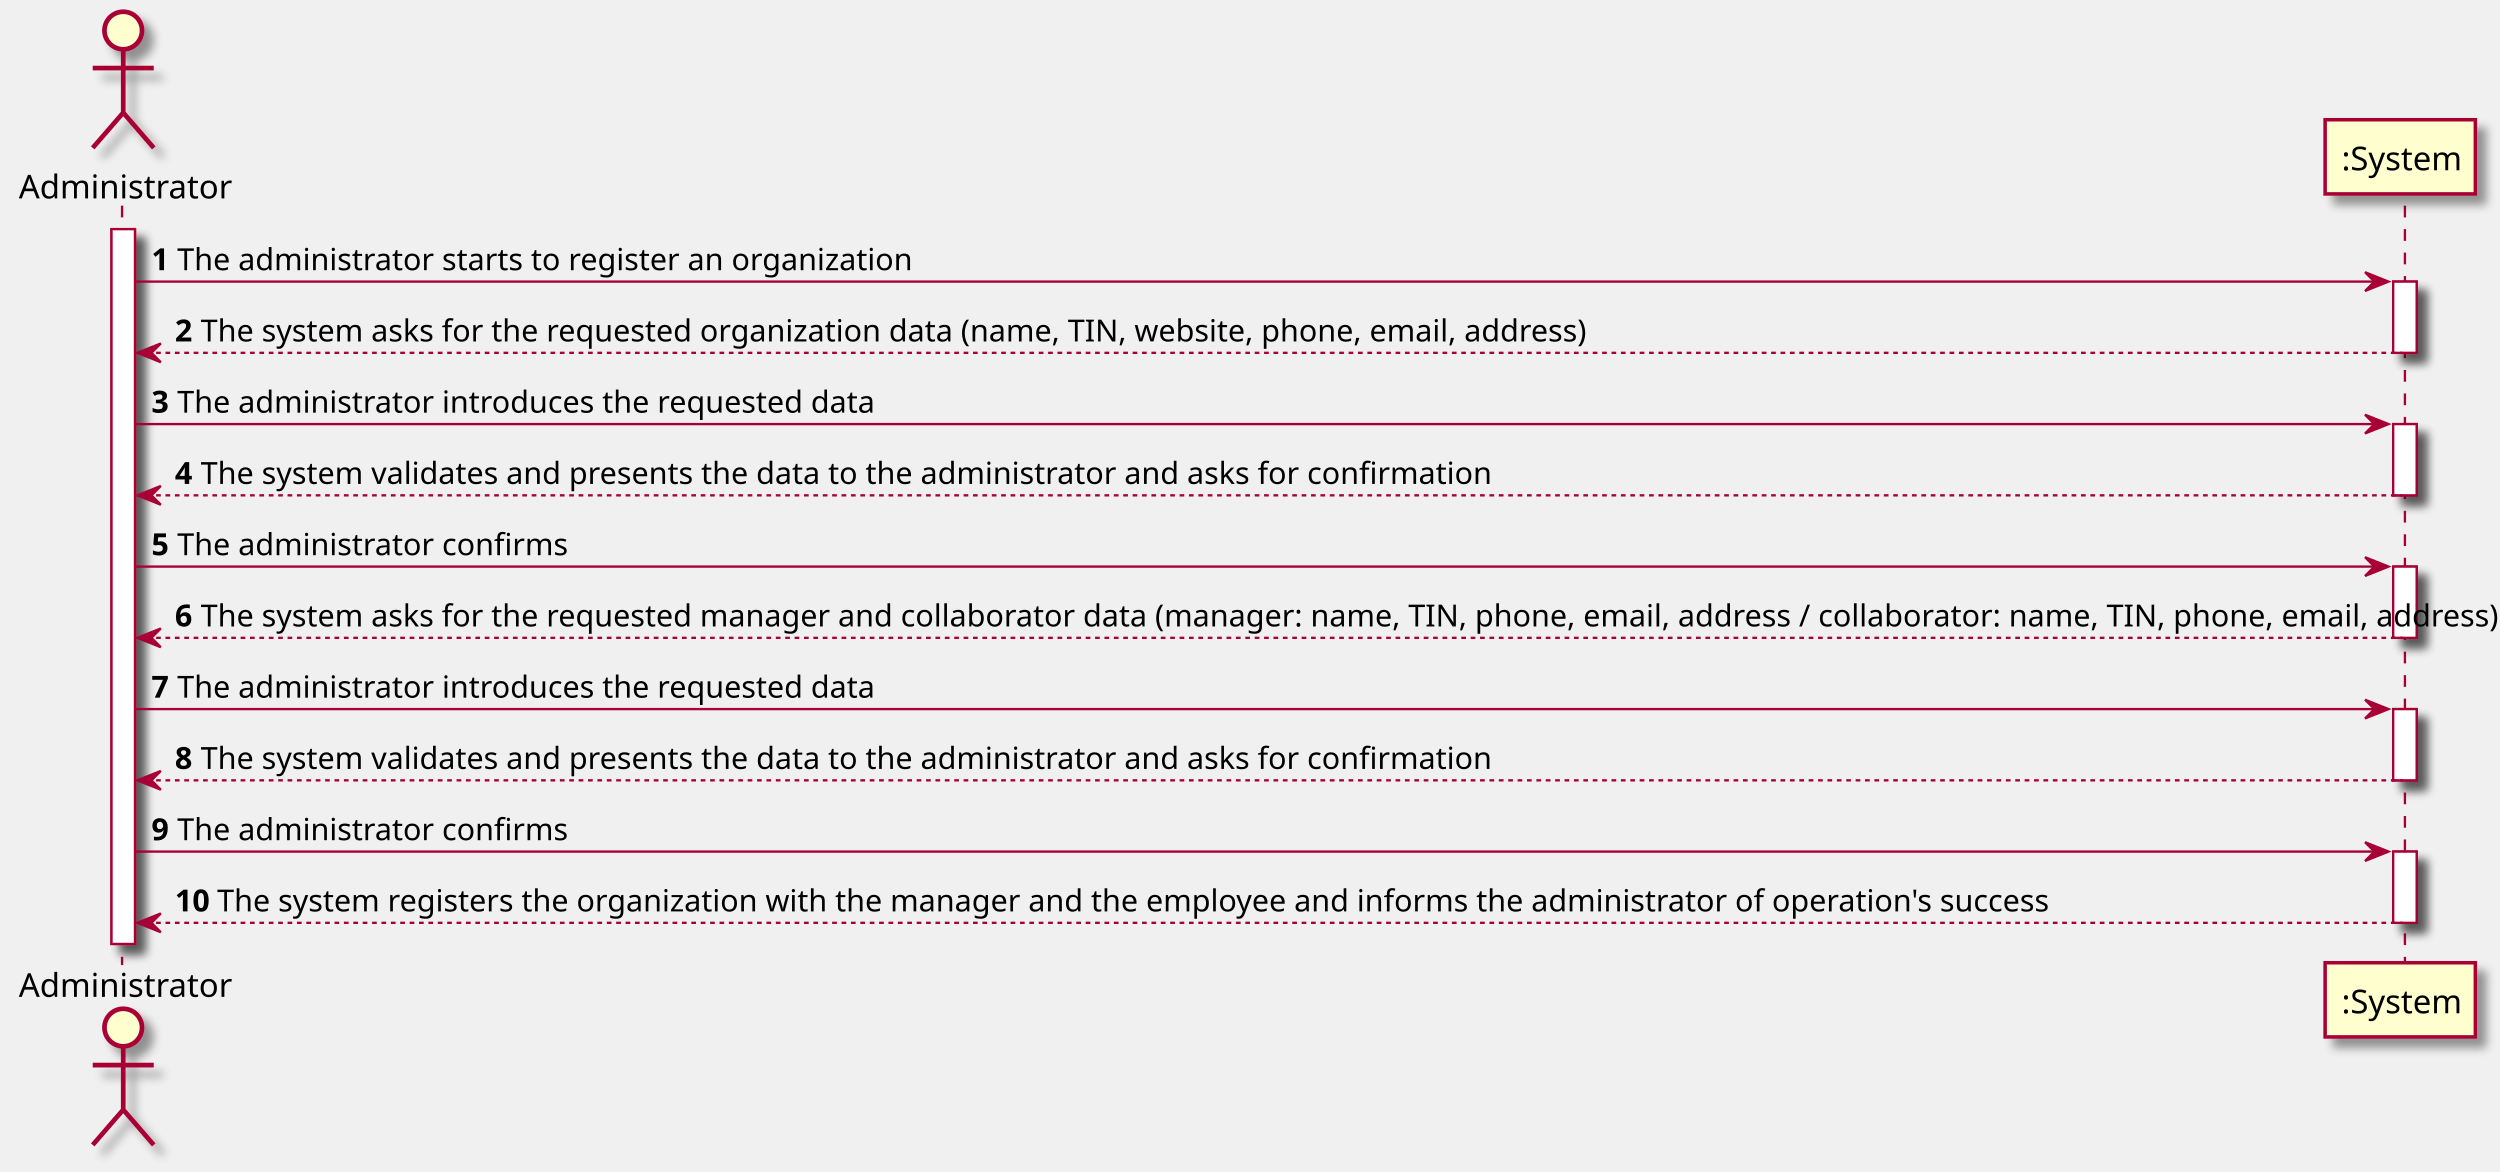
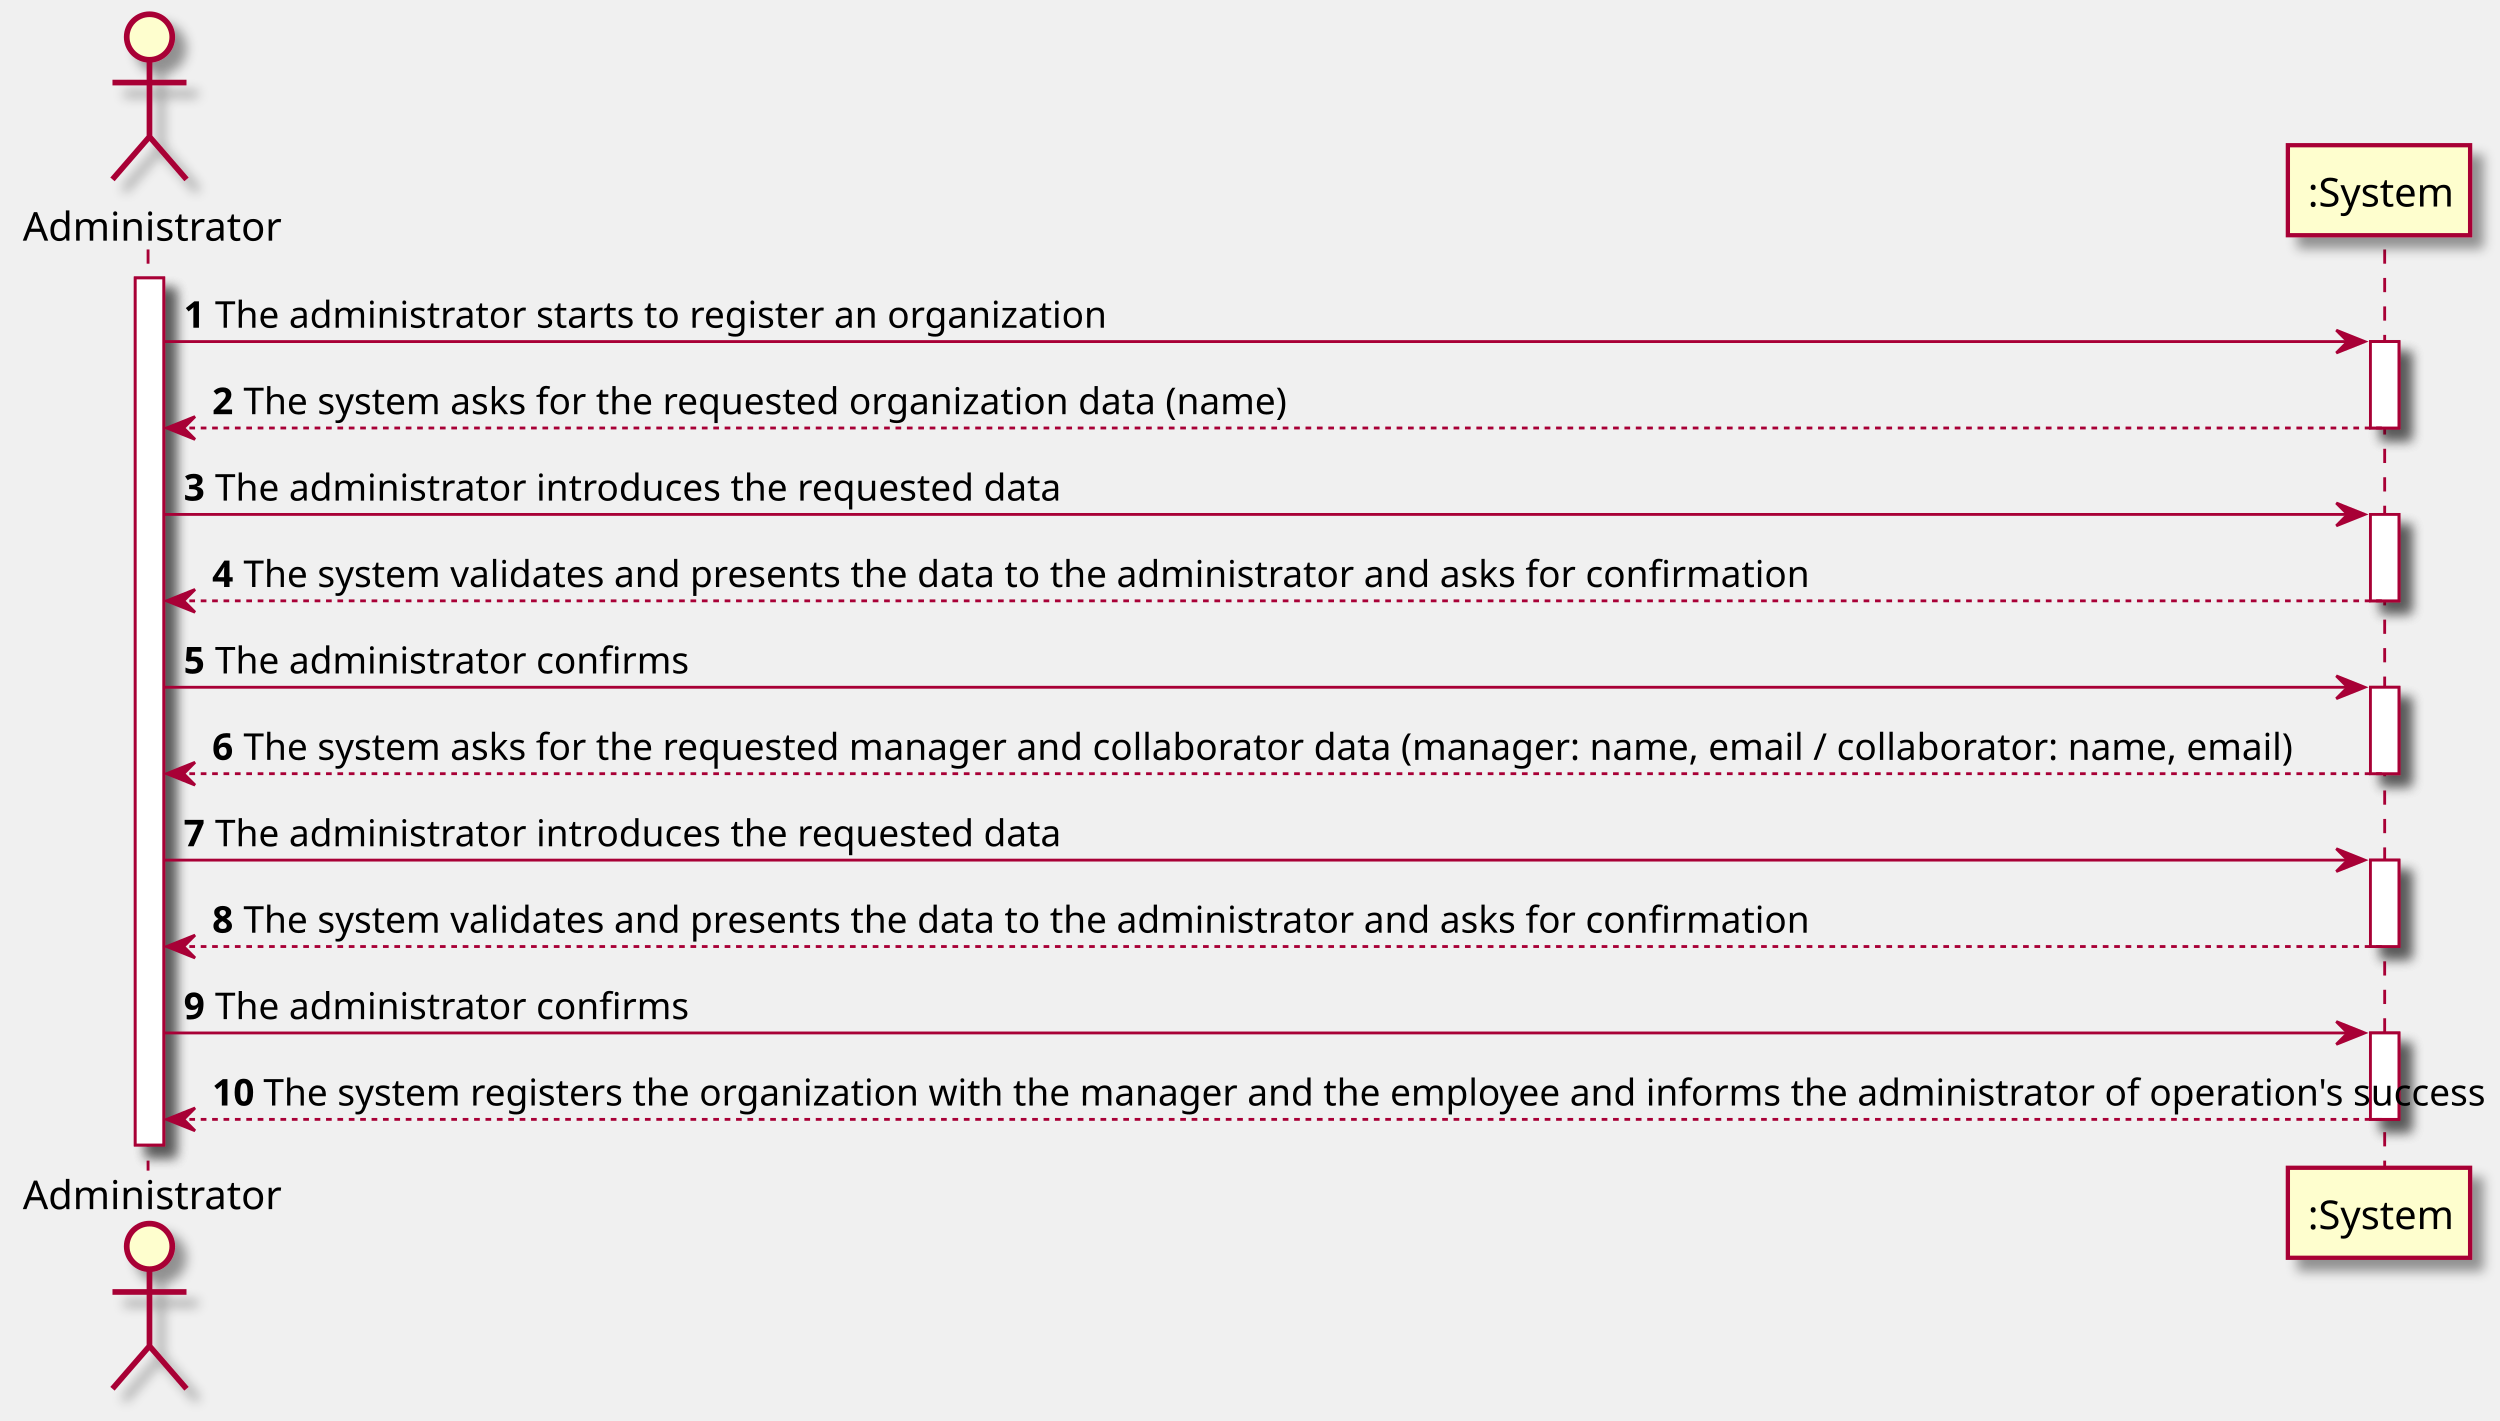
- <svg xmlns="http://www.w3.org/2000/svg" contentScriptType="application/ecmascript" contentStyleType="text/css" height="499px" preserveAspectRatio="none" style="width:1065px;height:499px;" version="1.1" viewBox="0 0 1065 499" width="1065px" zoomAndPan="magnify">
+ <svg xmlns="http://www.w3.org/2000/svg" contentScriptType="application/ecmascript" contentStyleType="text/css" height="499px" preserveAspectRatio="none" style="width:878px;height:499px;" version="1.1" viewBox="0 0 878 499" width="878px" zoomAndPan="magnify">
  <defs>
-     <filter height="300%" id="fqvlm6ighb0my" width="300%" x="-1" y="-1">
+     <filter height="300%" id="f2yiy4b5t8ixu" width="300%" x="-1" y="-1">
      <feGaussianBlur result="blurOut" stdDeviation="2.0" />
      <feColorMatrix in="blurOut" result="blurOut2" type="matrix" values="0 0 0 0 0 0 0 0 0 0 0 0 0 0 0 0 0 0 .4 0" />
      <feOffset dx="4.0" dy="4.0" in="blurOut2" result="blurOut3" />
      <feBlend in="SourceGraphic" in2="blurOut3" mode="normal" />
    </filter>
  </defs>
  <g>
-     <rect fill="#FFFFFF" filter="url(#fqvlm6ighb0my)" height="304.516" style="stroke: #A80036; stroke-width: 1.0;" width="10" x="47.5" y="97.609" />
-     <rect fill="#FFFFFF" filter="url(#fqvlm6ighb0my)" height="30.352" style="stroke: #A80036; stroke-width: 1.0;" width="10" x="1019.5" y="119.961" />
-     <rect fill="#FFFFFF" filter="url(#fqvlm6ighb0my)" height="30.352" style="stroke: #A80036; stroke-width: 1.0;" width="10" x="1019.5" y="180.664" />
-     <rect fill="#FFFFFF" filter="url(#fqvlm6ighb0my)" height="30.352" style="stroke: #A80036; stroke-width: 1.0;" width="10" x="1019.5" y="241.367" />
-     <rect fill="#FFFFFF" filter="url(#fqvlm6ighb0my)" height="30.352" style="stroke: #A80036; stroke-width: 1.0;" width="10" x="1019.5" y="302.07" />
-     <rect fill="#FFFFFF" filter="url(#fqvlm6ighb0my)" height="30.352" style="stroke: #A80036; stroke-width: 1.0;" width="10" x="1019.5" y="362.773" />
+     <rect fill="#FFFFFF" filter="url(#f2yiy4b5t8ixu)" height="304.516" style="stroke: #A80036; stroke-width: 1.0;" width="10" x="47.5" y="97.609" />
+     <rect fill="#FFFFFF" filter="url(#f2yiy4b5t8ixu)" height="30.352" style="stroke: #A80036; stroke-width: 1.0;" width="10" x="832.5" y="119.961" />
+     <rect fill="#FFFFFF" filter="url(#f2yiy4b5t8ixu)" height="30.352" style="stroke: #A80036; stroke-width: 1.0;" width="10" x="832.5" y="180.664" />
+     <rect fill="#FFFFFF" filter="url(#f2yiy4b5t8ixu)" height="30.352" style="stroke: #A80036; stroke-width: 1.0;" width="10" x="832.5" y="241.367" />
+     <rect fill="#FFFFFF" filter="url(#f2yiy4b5t8ixu)" height="30.352" style="stroke: #A80036; stroke-width: 1.0;" width="10" x="832.5" y="302.07" />
+     <rect fill="#FFFFFF" filter="url(#f2yiy4b5t8ixu)" height="30.352" style="stroke: #A80036; stroke-width: 1.0;" width="10" x="832.5" y="362.773" />
    <line style="stroke: #A80036; stroke-width: 1.0; stroke-dasharray: 5.0,5.0;" x1="52" x2="52" y1="87.609" y2="411.125" />
-     <line style="stroke: #A80036; stroke-width: 1.0; stroke-dasharray: 5.0,5.0;" x1="1024.5" x2="1024.5" y1="87.609" y2="411.125" />
+     <line style="stroke: #A80036; stroke-width: 1.0; stroke-dasharray: 5.0,5.0;" x1="837.5" x2="837.5" y1="87.609" y2="411.125" />
    <text fill="#000000" font-family="sans-serif" font-size="14" lengthAdjust="spacingAndGlyphs" textLength="83" x="8" y="84.533">Administrator</text>
-     <ellipse cx="52.5" cy="13" fill="#FEFECE" filter="url(#fqvlm6ighb0my)" rx="8" ry="8" style="stroke: #A80036; stroke-width: 2.0;" />
-     <path d="M52.5,21 L52.5,48 M39.5,29 L65.5,29 M52.5,48 L39.5,63 M52.5,48 L65.5,63 " fill="none" filter="url(#fqvlm6ighb0my)" style="stroke: #A80036; stroke-width: 2.0;" />
+     <ellipse cx="52.5" cy="13" fill="#FEFECE" filter="url(#f2yiy4b5t8ixu)" rx="8" ry="8" style="stroke: #A80036; stroke-width: 2.0;" />
+     <path d="M52.5,21 L52.5,48 M39.5,29 L65.5,29 M52.5,48 L39.5,63 M52.5,48 L65.5,63 " fill="none" filter="url(#f2yiy4b5t8ixu)" style="stroke: #A80036; stroke-width: 2.0;" />
    <text fill="#000000" font-family="sans-serif" font-size="14" lengthAdjust="spacingAndGlyphs" textLength="83" x="8" y="424.658">Administrator</text>
-     <ellipse cx="52.5" cy="437.734" fill="#FEFECE" filter="url(#fqvlm6ighb0my)" rx="8" ry="8" style="stroke: #A80036; stroke-width: 2.0;" />
-     <path d="M52.5,445.734 L52.5,472.734 M39.5,453.734 L65.5,453.734 M52.5,472.734 L39.5,487.734 M52.5,472.734 L65.5,487.734 " fill="none" filter="url(#fqvlm6ighb0my)" style="stroke: #A80036; stroke-width: 2.0;" />
-     <rect fill="#FEFECE" filter="url(#fqvlm6ighb0my)" height="31.609" style="stroke: #A80036; stroke-width: 1.5;" width="64" x="990.5" y="51" />
-     <text fill="#000000" font-family="sans-serif" font-size="14" lengthAdjust="spacingAndGlyphs" textLength="50" x="997.5" y="72.533">:System</text>
-     <rect fill="#FEFECE" filter="url(#fqvlm6ighb0my)" height="31.609" style="stroke: #A80036; stroke-width: 1.5;" width="64" x="990.5" y="410.125" />
-     <text fill="#000000" font-family="sans-serif" font-size="14" lengthAdjust="spacingAndGlyphs" textLength="50" x="997.5" y="431.658">:System</text>
-     <rect fill="#FFFFFF" filter="url(#fqvlm6ighb0my)" height="304.516" style="stroke: #A80036; stroke-width: 1.0;" width="10" x="47.5" y="97.609" />
-     <rect fill="#FFFFFF" filter="url(#fqvlm6ighb0my)" height="30.352" style="stroke: #A80036; stroke-width: 1.0;" width="10" x="1019.5" y="119.961" />
-     <rect fill="#FFFFFF" filter="url(#fqvlm6ighb0my)" height="30.352" style="stroke: #A80036; stroke-width: 1.0;" width="10" x="1019.5" y="180.664" />
-     <rect fill="#FFFFFF" filter="url(#fqvlm6ighb0my)" height="30.352" style="stroke: #A80036; stroke-width: 1.0;" width="10" x="1019.5" y="241.367" />
-     <rect fill="#FFFFFF" filter="url(#fqvlm6ighb0my)" height="30.352" style="stroke: #A80036; stroke-width: 1.0;" width="10" x="1019.5" y="302.07" />
-     <rect fill="#FFFFFF" filter="url(#fqvlm6ighb0my)" height="30.352" style="stroke: #A80036; stroke-width: 1.0;" width="10" x="1019.5" y="362.773" />
-     <polygon fill="#A80036" points="1007.5,115.961,1017.5,119.961,1007.5,123.961,1011.5,119.961" style="stroke: #A80036; stroke-width: 1.0;" />
-     <line style="stroke: #A80036; stroke-width: 1.0;" x1="57.5" x2="1013.5" y1="119.961" y2="119.961" />
+     <ellipse cx="52.5" cy="437.734" fill="#FEFECE" filter="url(#f2yiy4b5t8ixu)" rx="8" ry="8" style="stroke: #A80036; stroke-width: 2.0;" />
+     <path d="M52.5,445.734 L52.5,472.734 M39.5,453.734 L65.5,453.734 M52.5,472.734 L39.5,487.734 M52.5,472.734 L65.5,487.734 " fill="none" filter="url(#f2yiy4b5t8ixu)" style="stroke: #A80036; stroke-width: 2.0;" />
+     <rect fill="#FEFECE" filter="url(#f2yiy4b5t8ixu)" height="31.609" style="stroke: #A80036; stroke-width: 1.5;" width="64" x="803.5" y="51" />
+     <text fill="#000000" font-family="sans-serif" font-size="14" lengthAdjust="spacingAndGlyphs" textLength="50" x="810.5" y="72.533">:System</text>
+     <rect fill="#FEFECE" filter="url(#f2yiy4b5t8ixu)" height="31.609" style="stroke: #A80036; stroke-width: 1.5;" width="64" x="803.5" y="410.125" />
+     <text fill="#000000" font-family="sans-serif" font-size="14" lengthAdjust="spacingAndGlyphs" textLength="50" x="810.5" y="431.658">:System</text>
+     <rect fill="#FFFFFF" filter="url(#f2yiy4b5t8ixu)" height="304.516" style="stroke: #A80036; stroke-width: 1.0;" width="10" x="47.5" y="97.609" />
+     <rect fill="#FFFFFF" filter="url(#f2yiy4b5t8ixu)" height="30.352" style="stroke: #A80036; stroke-width: 1.0;" width="10" x="832.5" y="119.961" />
+     <rect fill="#FFFFFF" filter="url(#f2yiy4b5t8ixu)" height="30.352" style="stroke: #A80036; stroke-width: 1.0;" width="10" x="832.5" y="180.664" />
+     <rect fill="#FFFFFF" filter="url(#f2yiy4b5t8ixu)" height="30.352" style="stroke: #A80036; stroke-width: 1.0;" width="10" x="832.5" y="241.367" />
+     <rect fill="#FFFFFF" filter="url(#f2yiy4b5t8ixu)" height="30.352" style="stroke: #A80036; stroke-width: 1.0;" width="10" x="832.5" y="302.07" />
+     <rect fill="#FFFFFF" filter="url(#f2yiy4b5t8ixu)" height="30.352" style="stroke: #A80036; stroke-width: 1.0;" width="10" x="832.5" y="362.773" />
+     <polygon fill="#A80036" points="820.5,115.961,830.5,119.961,820.5,123.961,824.5,119.961" style="stroke: #A80036; stroke-width: 1.0;" />
+     <line style="stroke: #A80036; stroke-width: 1.0;" x1="57.5" x2="826.5" y1="119.961" y2="119.961" />
    <text fill="#000000" font-family="sans-serif" font-size="13" font-weight="bold" lengthAdjust="spacingAndGlyphs" textLength="7" x="64.5" y="115.105">1</text>
    <text fill="#000000" font-family="sans-serif" font-size="13" lengthAdjust="spacingAndGlyphs" textLength="291" x="75.5" y="115.105">The administrator starts to register an organization</text>
    <polygon fill="#A80036" points="68.5,146.312,58.5,150.312,68.5,154.312,64.5,150.312" style="stroke: #A80036; stroke-width: 1.0;" />
-     <line style="stroke: #A80036; stroke-width: 1.0; stroke-dasharray: 2.0,2.0;" x1="62.5" x2="1023.5" y1="150.312" y2="150.312" />
+     <line style="stroke: #A80036; stroke-width: 1.0; stroke-dasharray: 2.0,2.0;" x1="62.5" x2="836.5" y1="150.312" y2="150.312" />
    <text fill="#000000" font-family="sans-serif" font-size="13" font-weight="bold" lengthAdjust="spacingAndGlyphs" textLength="7" x="74.5" y="145.456">2</text>
-     <text fill="#000000" font-family="sans-serif" font-size="13" lengthAdjust="spacingAndGlyphs" textLength="563" x="85.5" y="145.456">The system asks for the requested organization data (name, TIN, website, phone, email, address)</text>
-     <polygon fill="#A80036" points="1007.5,176.664,1017.5,180.664,1007.5,184.664,1011.5,180.664" style="stroke: #A80036; stroke-width: 1.0;" />
-     <line style="stroke: #A80036; stroke-width: 1.0;" x1="57.5" x2="1013.5" y1="180.664" y2="180.664" />
+     <text fill="#000000" font-family="sans-serif" font-size="13" lengthAdjust="spacingAndGlyphs" textLength="348" x="85.5" y="145.456">The system asks for the requested organization data (name)</text>
+     <polygon fill="#A80036" points="820.5,176.664,830.5,180.664,820.5,184.664,824.5,180.664" style="stroke: #A80036; stroke-width: 1.0;" />
+     <line style="stroke: #A80036; stroke-width: 1.0;" x1="57.5" x2="826.5" y1="180.664" y2="180.664" />
    <text fill="#000000" font-family="sans-serif" font-size="13" font-weight="bold" lengthAdjust="spacingAndGlyphs" textLength="7" x="64.5" y="175.808">3</text>
    <text fill="#000000" font-family="sans-serif" font-size="13" lengthAdjust="spacingAndGlyphs" textLength="276" x="75.5" y="175.808">The administrator introduces the requested data</text>
    <polygon fill="#A80036" points="68.5,207.016,58.5,211.016,68.5,215.016,64.5,211.016" style="stroke: #A80036; stroke-width: 1.0;" />
-     <line style="stroke: #A80036; stroke-width: 1.0; stroke-dasharray: 2.0,2.0;" x1="62.5" x2="1023.5" y1="211.016" y2="211.016" />
+     <line style="stroke: #A80036; stroke-width: 1.0; stroke-dasharray: 2.0,2.0;" x1="62.5" x2="836.5" y1="211.016" y2="211.016" />
    <text fill="#000000" font-family="sans-serif" font-size="13" font-weight="bold" lengthAdjust="spacingAndGlyphs" textLength="7" x="74.5" y="206.159">4</text>
    <text fill="#000000" font-family="sans-serif" font-size="13" lengthAdjust="spacingAndGlyphs" textLength="517" x="85.5" y="206.159">The system validates and presents the data to the administrator and asks for confirmation</text>
-     <polygon fill="#A80036" points="1007.5,237.367,1017.5,241.367,1007.5,245.367,1011.5,241.367" style="stroke: #A80036; stroke-width: 1.0;" />
-     <line style="stroke: #A80036; stroke-width: 1.0;" x1="57.5" x2="1013.5" y1="241.367" y2="241.367" />
+     <polygon fill="#A80036" points="820.5,237.367,830.5,241.367,820.5,245.367,824.5,241.367" style="stroke: #A80036; stroke-width: 1.0;" />
+     <line style="stroke: #A80036; stroke-width: 1.0;" x1="57.5" x2="826.5" y1="241.367" y2="241.367" />
    <text fill="#000000" font-family="sans-serif" font-size="13" font-weight="bold" lengthAdjust="spacingAndGlyphs" textLength="7" x="64.5" y="236.511">5</text>
    <text fill="#000000" font-family="sans-serif" font-size="13" lengthAdjust="spacingAndGlyphs" textLength="153" x="75.5" y="236.511">The administrator confirms</text>
    <polygon fill="#A80036" points="68.5,267.719,58.5,271.719,68.5,275.719,64.5,271.719" style="stroke: #A80036; stroke-width: 1.0;" />
-     <line style="stroke: #A80036; stroke-width: 1.0; stroke-dasharray: 2.0,2.0;" x1="62.5" x2="1023.5" y1="271.719" y2="271.719" />
+     <line style="stroke: #A80036; stroke-width: 1.0; stroke-dasharray: 2.0,2.0;" x1="62.5" x2="836.5" y1="271.719" y2="271.719" />
    <text fill="#000000" font-family="sans-serif" font-size="13" font-weight="bold" lengthAdjust="spacingAndGlyphs" textLength="7" x="74.5" y="266.862">6</text>
-     <text fill="#000000" font-family="sans-serif" font-size="13" lengthAdjust="spacingAndGlyphs" textLength="927" x="85.5" y="266.862">The system asks for the requested manager and collaborator data (manager: name, TIN, phone, email, address / collaborator: name, TIN, phone, email, address)</text>
-     <polygon fill="#A80036" points="1007.5,298.07,1017.5,302.07,1007.5,306.07,1011.5,302.07" style="stroke: #A80036; stroke-width: 1.0;" />
-     <line style="stroke: #A80036; stroke-width: 1.0;" x1="57.5" x2="1013.5" y1="302.07" y2="302.07" />
+     <text fill="#000000" font-family="sans-serif" font-size="13" lengthAdjust="spacingAndGlyphs" textLength="679" x="85.5" y="266.862">The system asks for the requested manager and collaborator data (manager: name, email / collaborator: name, email)</text>
+     <polygon fill="#A80036" points="820.5,298.07,830.5,302.07,820.5,306.07,824.5,302.07" style="stroke: #A80036; stroke-width: 1.0;" />
+     <line style="stroke: #A80036; stroke-width: 1.0;" x1="57.5" x2="826.5" y1="302.07" y2="302.07" />
    <text fill="#000000" font-family="sans-serif" font-size="13" font-weight="bold" lengthAdjust="spacingAndGlyphs" textLength="7" x="64.5" y="297.214">7</text>
    <text fill="#000000" font-family="sans-serif" font-size="13" lengthAdjust="spacingAndGlyphs" textLength="276" x="75.5" y="297.214">The administrator introduces the requested data</text>
    <polygon fill="#A80036" points="68.5,328.422,58.5,332.422,68.5,336.422,64.5,332.422" style="stroke: #A80036; stroke-width: 1.0;" />
-     <line style="stroke: #A80036; stroke-width: 1.0; stroke-dasharray: 2.0,2.0;" x1="62.5" x2="1023.5" y1="332.422" y2="332.422" />
+     <line style="stroke: #A80036; stroke-width: 1.0; stroke-dasharray: 2.0,2.0;" x1="62.5" x2="836.5" y1="332.422" y2="332.422" />
    <text fill="#000000" font-family="sans-serif" font-size="13" font-weight="bold" lengthAdjust="spacingAndGlyphs" textLength="7" x="74.5" y="327.565">8</text>
    <text fill="#000000" font-family="sans-serif" font-size="13" lengthAdjust="spacingAndGlyphs" textLength="517" x="85.5" y="327.565">The system validates and presents the data to the administrator and asks for confirmation</text>
-     <polygon fill="#A80036" points="1007.5,358.773,1017.5,362.773,1007.5,366.773,1011.5,362.773" style="stroke: #A80036; stroke-width: 1.0;" />
-     <line style="stroke: #A80036; stroke-width: 1.0;" x1="57.5" x2="1013.5" y1="362.773" y2="362.773" />
+     <polygon fill="#A80036" points="820.5,358.773,830.5,362.773,820.5,366.773,824.5,362.773" style="stroke: #A80036; stroke-width: 1.0;" />
+     <line style="stroke: #A80036; stroke-width: 1.0;" x1="57.5" x2="826.5" y1="362.773" y2="362.773" />
    <text fill="#000000" font-family="sans-serif" font-size="13" font-weight="bold" lengthAdjust="spacingAndGlyphs" textLength="7" x="64.5" y="357.917">9</text>
    <text fill="#000000" font-family="sans-serif" font-size="13" lengthAdjust="spacingAndGlyphs" textLength="153" x="75.5" y="357.917">The administrator confirms</text>
    <polygon fill="#A80036" points="68.5,389.125,58.5,393.125,68.5,397.125,64.5,393.125" style="stroke: #A80036; stroke-width: 1.0;" />
-     <line style="stroke: #A80036; stroke-width: 1.0; stroke-dasharray: 2.0,2.0;" x1="62.5" x2="1023.5" y1="393.125" y2="393.125" />
+     <line style="stroke: #A80036; stroke-width: 1.0; stroke-dasharray: 2.0,2.0;" x1="62.5" x2="836.5" y1="393.125" y2="393.125" />
    <text fill="#000000" font-family="sans-serif" font-size="13" font-weight="bold" lengthAdjust="spacingAndGlyphs" textLength="14" x="74.5" y="388.269">10</text>
    <text fill="#000000" font-family="sans-serif" font-size="13" lengthAdjust="spacingAndGlyphs" textLength="733" x="92.5" y="388.269">The system registers the organization with the manager and the employee and informs the administrator of operation's success</text>
  </g>
</svg>
